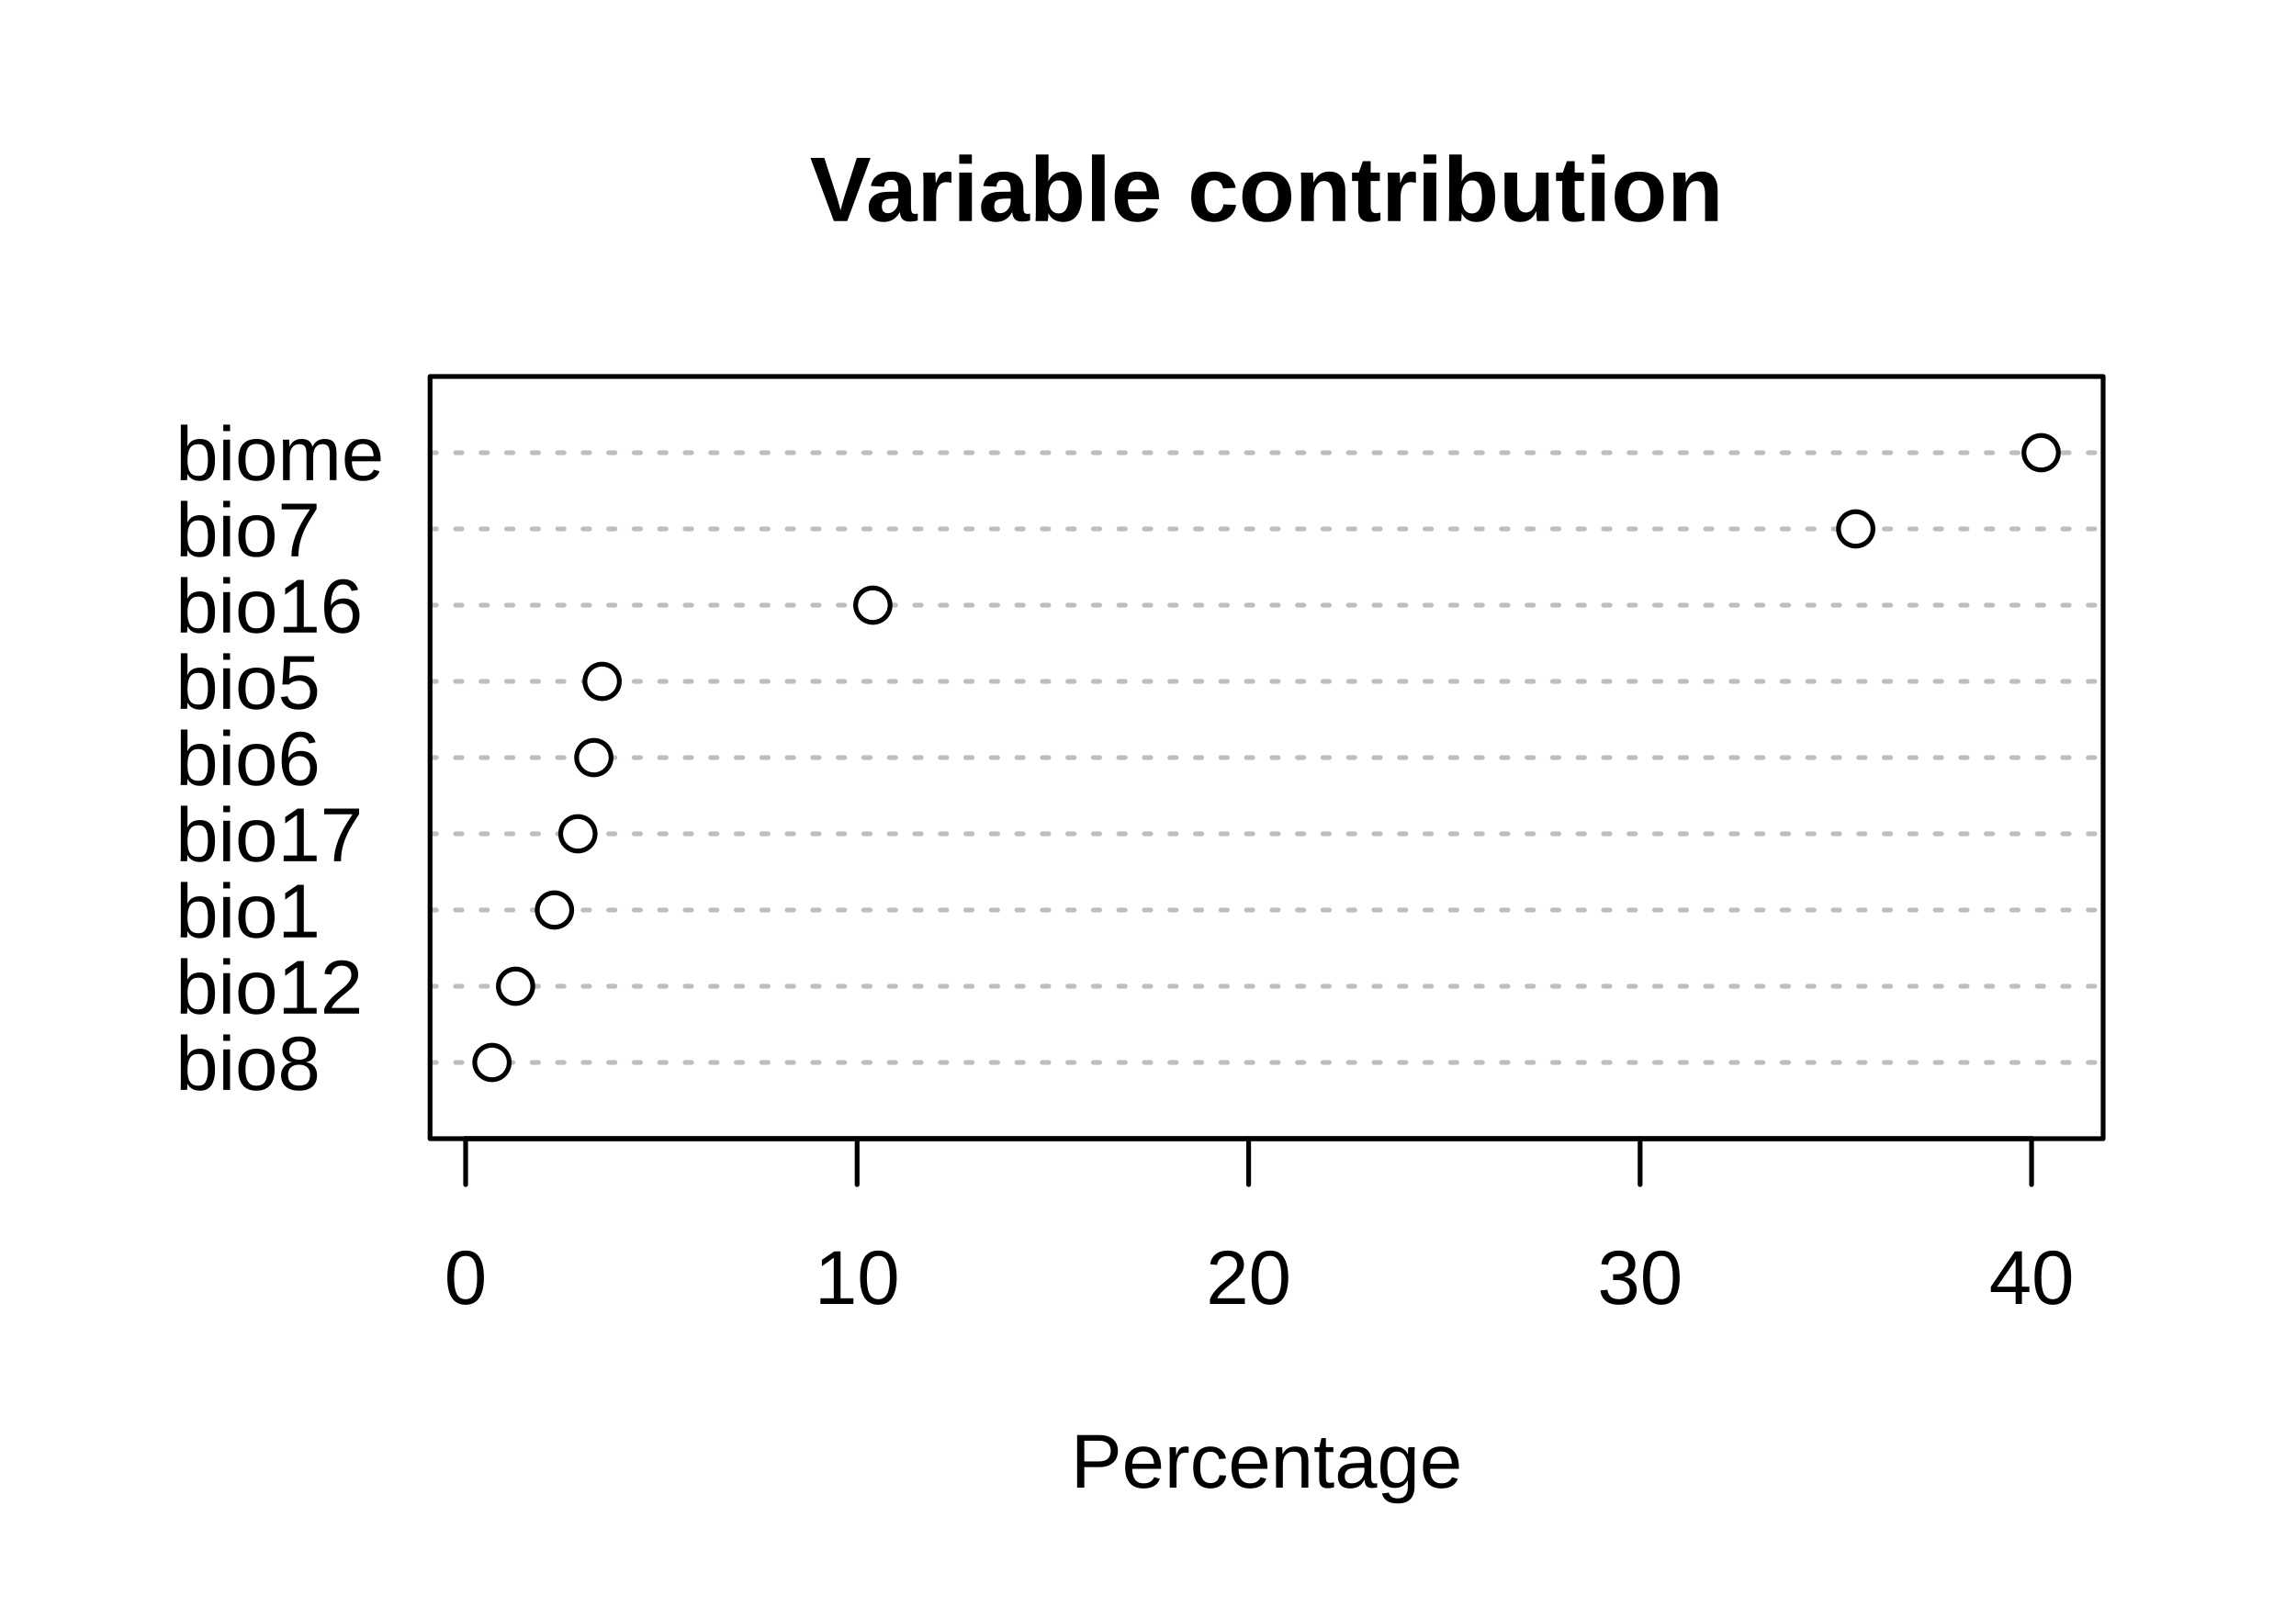
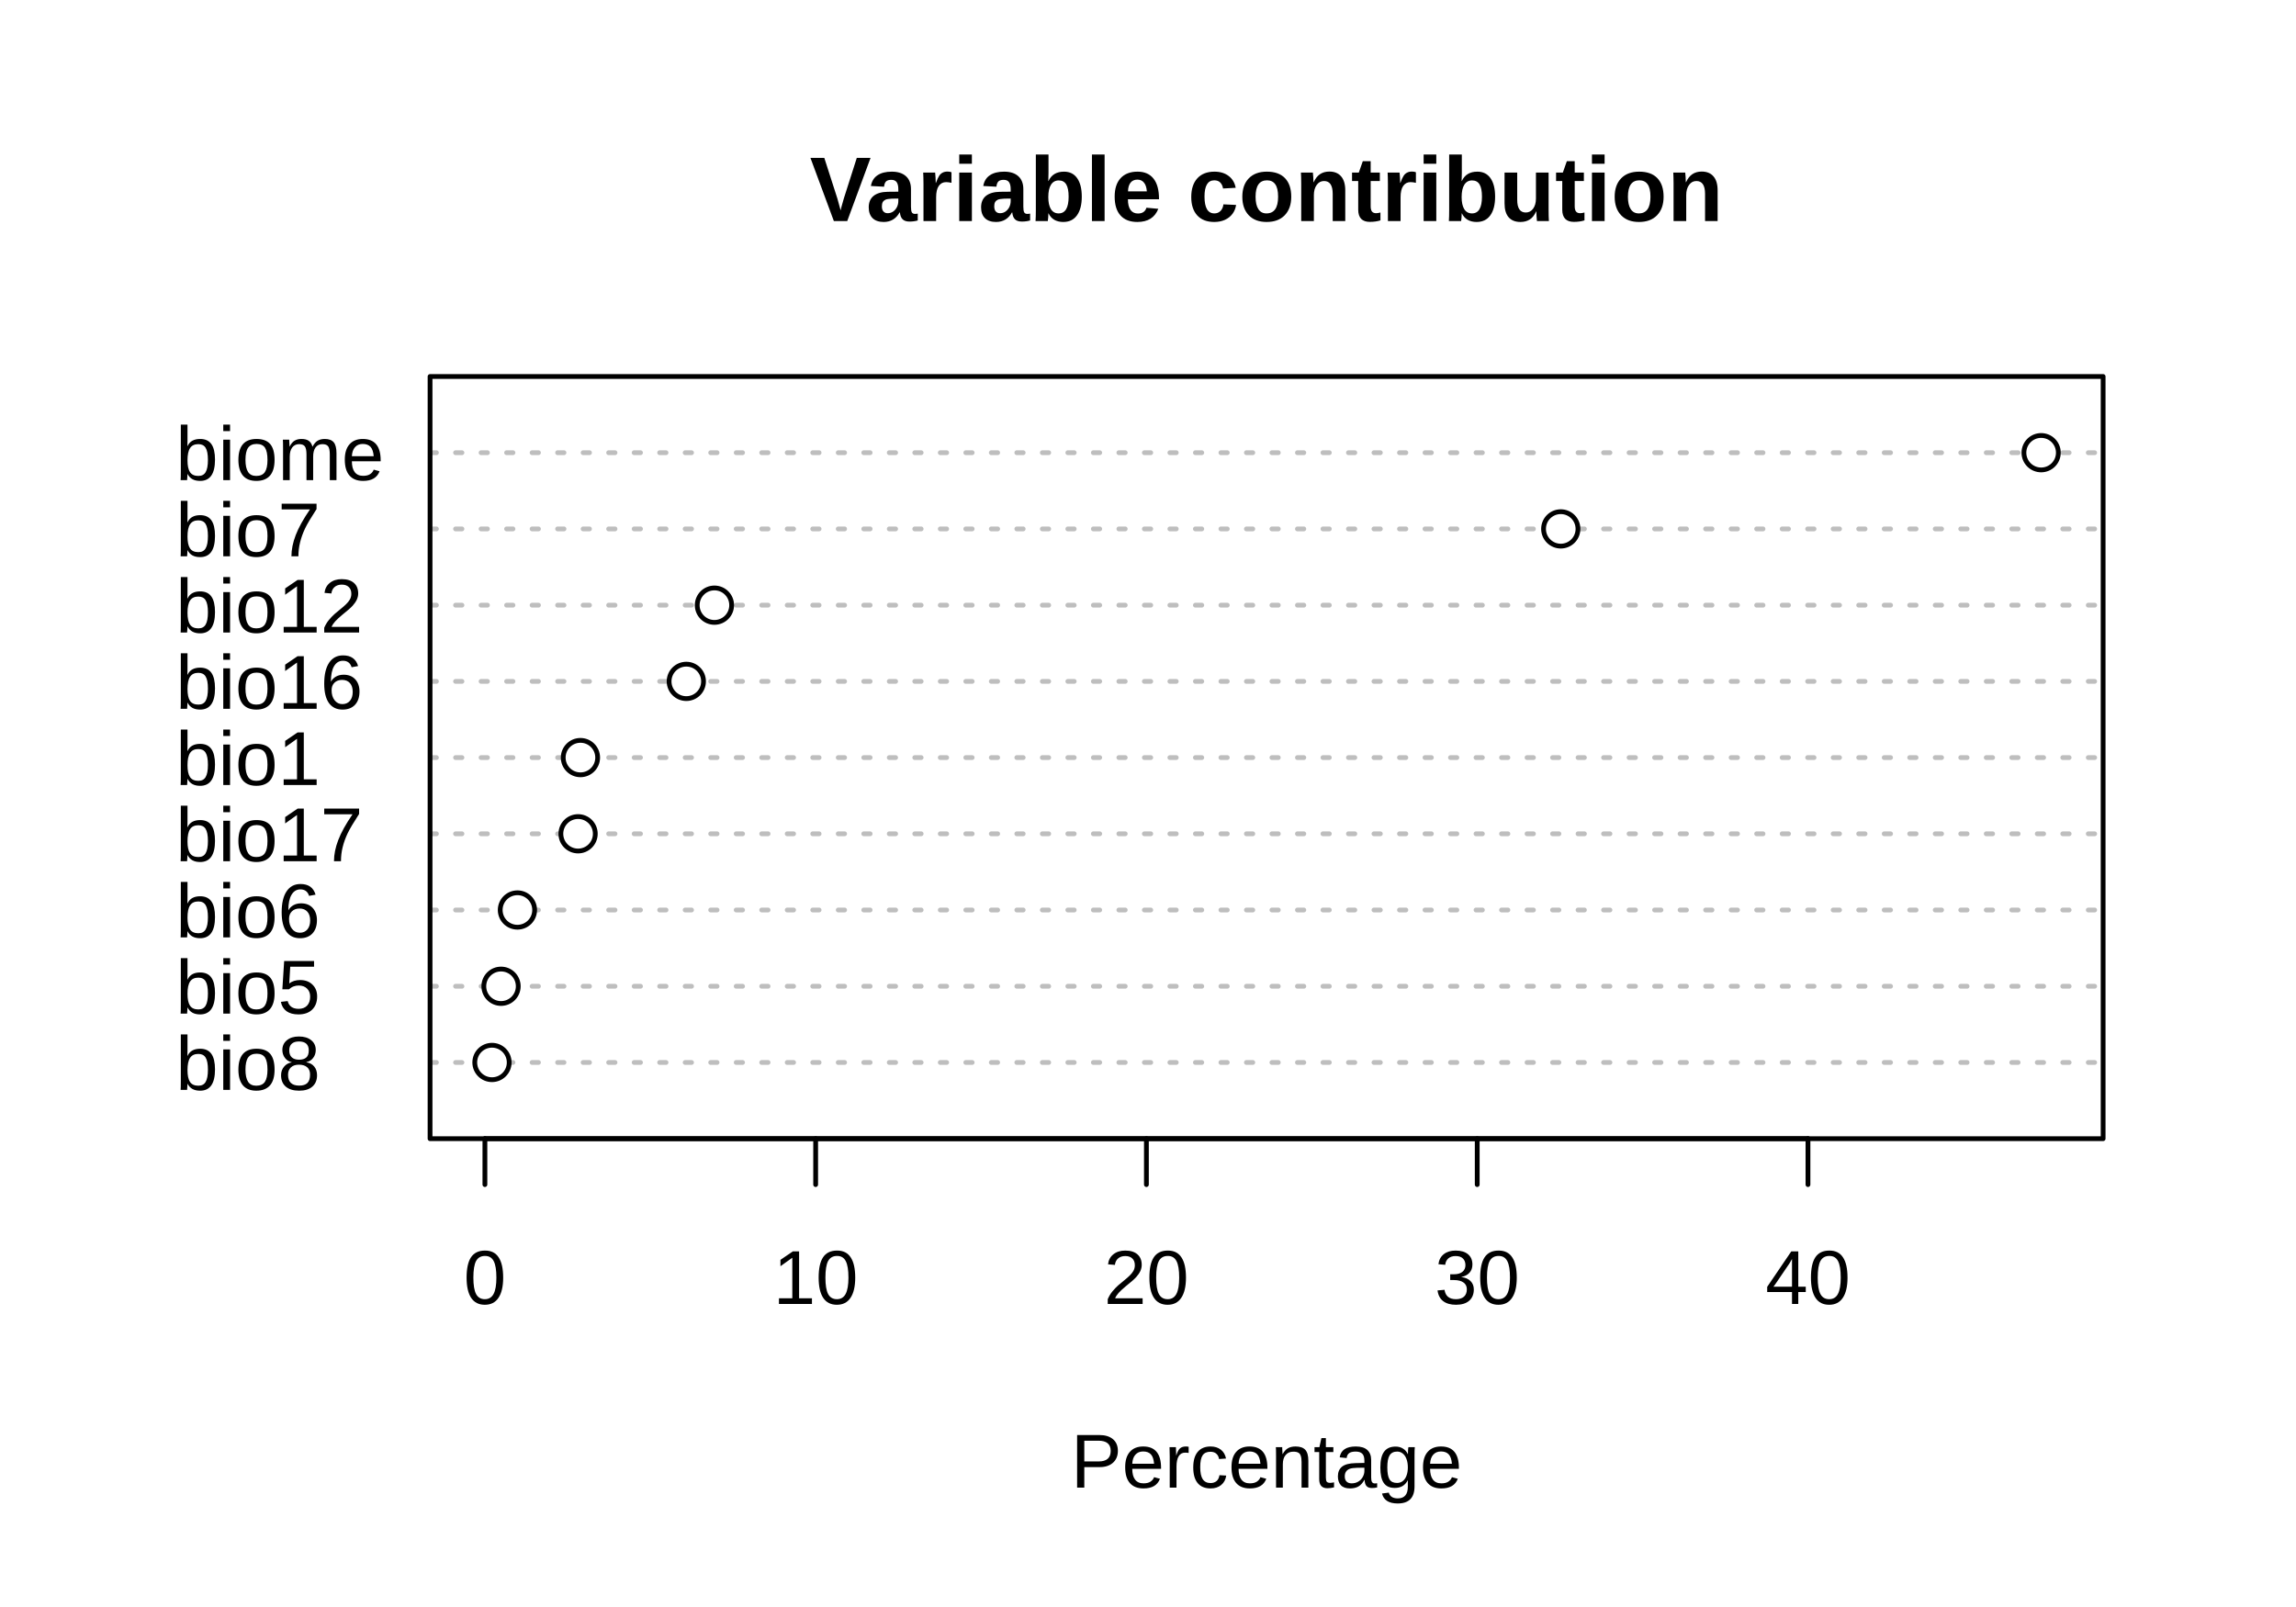
<svg xmlns="http://www.w3.org/2000/svg" class="svglite" width="360.00pt" height="252.00pt" viewBox="0 0 360.00 252.00">
  <defs>
    <style type="text/css">
    .svglite line, .svglite polyline, .svglite polygon, .svglite path, .svglite rect, .svglite circle {
      fill: none;
      stroke: #000000;
      stroke-linecap: round;
      stroke-linejoin: round;
      stroke-miterlimit: 10.00;
    }
    .svglite text {
      white-space: pre;
    }
  </style>
  </defs>
  <rect width="100%" height="100%" style="stroke: none; fill: #FFFFFF;" />
  <defs>
    <clipPath id="cpMC4wMHwzNjAuMDB8MC4wMHwyNTIuMDA=">
      <rect x="0.00" y="0.00" width="360.00" height="252.00" />
    </clipPath>
  </defs>
  <g clip-path="url(#cpMC4wMHwzNjAuMDB8MC4wMHwyNTIuMDA=)">
    <text x="27.54" y="170.91" style="font-size: 12.00px; font-family: &quot;Arial&quot;;" textLength="22.69px" lengthAdjust="spacingAndGlyphs">bio8</text>
-     <text x="27.54" y="158.95" style="font-size: 12.00px; font-family: &quot;Arial&quot;;" textLength="29.36px" lengthAdjust="spacingAndGlyphs">bio12</text>
-     <text x="27.54" y="147.00" style="font-size: 12.00px; font-family: &quot;Arial&quot;;" textLength="22.69px" lengthAdjust="spacingAndGlyphs">bio1</text>
+     <text x="27.54" y="158.95" style="font-size: 12.00px; font-family: &quot;Arial&quot;;" textLength="22.69px" lengthAdjust="spacingAndGlyphs">bio5</text>
+     <text x="27.54" y="147.00" style="font-size: 12.00px; font-family: &quot;Arial&quot;;" textLength="22.69px" lengthAdjust="spacingAndGlyphs">bio6</text>
    <text x="27.54" y="135.05" style="font-size: 12.00px; font-family: &quot;Arial&quot;;" textLength="29.36px" lengthAdjust="spacingAndGlyphs">bio17</text>
-     <text x="27.54" y="123.10" style="font-size: 12.00px; font-family: &quot;Arial&quot;;" textLength="22.69px" lengthAdjust="spacingAndGlyphs">bio6</text>
-     <text x="27.54" y="111.15" style="font-size: 12.00px; font-family: &quot;Arial&quot;;" textLength="22.69px" lengthAdjust="spacingAndGlyphs">bio5</text>
-     <text x="27.54" y="99.19" style="font-size: 12.00px; font-family: &quot;Arial&quot;;" textLength="29.36px" lengthAdjust="spacingAndGlyphs">bio16</text>
+     <text x="27.54" y="123.10" style="font-size: 12.00px; font-family: &quot;Arial&quot;;" textLength="22.69px" lengthAdjust="spacingAndGlyphs">bio1</text>
+     <text x="27.54" y="111.15" style="font-size: 12.00px; font-family: &quot;Arial&quot;;" textLength="29.36px" lengthAdjust="spacingAndGlyphs">bio16</text>
+     <text x="27.54" y="99.19" style="font-size: 12.00px; font-family: &quot;Arial&quot;;" textLength="29.36px" lengthAdjust="spacingAndGlyphs">bio12</text>
    <text x="27.54" y="87.24" style="font-size: 12.00px; font-family: &quot;Arial&quot;;" textLength="22.69px" lengthAdjust="spacingAndGlyphs">bio7</text>
    <text x="27.54" y="75.29" style="font-size: 12.00px; font-family: &quot;Arial&quot;;" textLength="32.69px" lengthAdjust="spacingAndGlyphs">biome</text>
  </g>
  <defs>
    <clipPath id="cpNjcuNDN8MzI5Ljc2fDU5LjA0fDE3OC41Ng==">
      <rect x="67.43" y="59.04" width="262.33" height="119.52" />
    </clipPath>
  </defs>
  <g clip-path="url(#cpNjcuNDN8MzI5Ljc2fDU5LjA0fDE3OC41Ng==)">
    <line x1="67.43" y1="166.61" x2="329.76" y2="166.61" style="stroke-width: 0.75; stroke: #BEBEBE; stroke-dasharray: 1.00,3.00;" />
    <line x1="67.43" y1="154.66" x2="329.76" y2="154.66" style="stroke-width: 0.75; stroke: #BEBEBE; stroke-dasharray: 1.00,3.00;" />
    <line x1="67.43" y1="142.70" x2="329.76" y2="142.70" style="stroke-width: 0.75; stroke: #BEBEBE; stroke-dasharray: 1.00,3.00;" />
    <line x1="67.43" y1="130.75" x2="329.76" y2="130.75" style="stroke-width: 0.75; stroke: #BEBEBE; stroke-dasharray: 1.00,3.00;" />
    <line x1="67.43" y1="118.80" x2="329.76" y2="118.80" style="stroke-width: 0.75; stroke: #BEBEBE; stroke-dasharray: 1.00,3.00;" />
    <line x1="67.43" y1="106.85" x2="329.76" y2="106.85" style="stroke-width: 0.75; stroke: #BEBEBE; stroke-dasharray: 1.00,3.00;" />
    <line x1="67.43" y1="94.90" x2="329.76" y2="94.90" style="stroke-width: 0.75; stroke: #BEBEBE; stroke-dasharray: 1.00,3.00;" />
    <line x1="67.43" y1="82.94" x2="329.76" y2="82.94" style="stroke-width: 0.75; stroke: #BEBEBE; stroke-dasharray: 1.00,3.00;" />
    <line x1="67.43" y1="70.99" x2="329.76" y2="70.99" style="stroke-width: 0.75; stroke: #BEBEBE; stroke-dasharray: 1.00,3.00;" />
    <circle cx="77.14" cy="166.61" r="2.70" style="stroke-width: 0.75; fill: #FFFFFF;" />
-     <circle cx="80.84" cy="154.66" r="2.70" style="stroke-width: 0.75; fill: #FFFFFF;" />
-     <circle cx="86.94" cy="142.70" r="2.70" style="stroke-width: 0.75; fill: #FFFFFF;" />
-     <circle cx="90.61" cy="130.75" r="2.70" style="stroke-width: 0.75; fill: #FFFFFF;" />
-     <circle cx="93.11" cy="118.80" r="2.70" style="stroke-width: 0.75; fill: #FFFFFF;" />
-     <circle cx="94.41" cy="106.85" r="2.70" style="stroke-width: 0.75; fill: #FFFFFF;" />
-     <circle cx="136.86" cy="94.90" r="2.70" style="stroke-width: 0.75; fill: #FFFFFF;" />
-     <circle cx="290.97" cy="82.94" r="2.70" style="stroke-width: 0.75; fill: #FFFFFF;" />
+     <circle cx="78.56" cy="154.66" r="2.70" style="stroke-width: 0.75; fill: #FFFFFF;" />
+     <circle cx="81.13" cy="142.70" r="2.70" style="stroke-width: 0.75; fill: #FFFFFF;" />
+     <circle cx="90.64" cy="130.75" r="2.70" style="stroke-width: 0.75; fill: #FFFFFF;" />
+     <circle cx="91.01" cy="118.80" r="2.70" style="stroke-width: 0.75; fill: #FFFFFF;" />
+     <circle cx="107.61" cy="106.85" r="2.70" style="stroke-width: 0.75; fill: #FFFFFF;" />
+     <circle cx="112.02" cy="94.90" r="2.70" style="stroke-width: 0.75; fill: #FFFFFF;" />
+     <circle cx="244.72" cy="82.94" r="2.70" style="stroke-width: 0.75; fill: #FFFFFF;" />
    <circle cx="320.04" cy="70.99" r="2.70" style="stroke-width: 0.75; fill: #FFFFFF;" />
  </g>
  <g clip-path="url(#cpMC4wMHwzNjAuMDB8MC4wMHwyNTIuMDA=)">
-     <line x1="73.01" y1="178.56" x2="318.54" y2="178.56" style="stroke-width: 0.75;" />
-     <line x1="73.01" y1="178.56" x2="73.01" y2="185.76" style="stroke-width: 0.75;" />
-     <line x1="134.39" y1="178.56" x2="134.39" y2="185.76" style="stroke-width: 0.75;" />
-     <line x1="195.78" y1="178.56" x2="195.78" y2="185.76" style="stroke-width: 0.75;" />
-     <line x1="257.16" y1="178.56" x2="257.16" y2="185.76" style="stroke-width: 0.75;" />
-     <line x1="318.54" y1="178.56" x2="318.54" y2="185.76" style="stroke-width: 0.75;" />
-     <text x="73.01" y="204.48" text-anchor="middle" style="font-size: 12.00px; font-family: &quot;Arial&quot;;" textLength="6.67px" lengthAdjust="spacingAndGlyphs">0</text>
-     <text x="134.39" y="204.48" text-anchor="middle" style="font-size: 12.00px; font-family: &quot;Arial&quot;;" textLength="13.35px" lengthAdjust="spacingAndGlyphs">10</text>
-     <text x="195.78" y="204.48" text-anchor="middle" style="font-size: 12.00px; font-family: &quot;Arial&quot;;" textLength="13.35px" lengthAdjust="spacingAndGlyphs">20</text>
-     <text x="257.16" y="204.48" text-anchor="middle" style="font-size: 12.00px; font-family: &quot;Arial&quot;;" textLength="13.35px" lengthAdjust="spacingAndGlyphs">30</text>
-     <text x="318.54" y="204.48" text-anchor="middle" style="font-size: 12.00px; font-family: &quot;Arial&quot;;" textLength="13.35px" lengthAdjust="spacingAndGlyphs">40</text>
+     <line x1="76.03" y1="178.56" x2="283.48" y2="178.56" style="stroke-width: 0.75;" />
+     <line x1="76.03" y1="178.56" x2="76.03" y2="185.76" style="stroke-width: 0.75;" />
+     <line x1="127.89" y1="178.56" x2="127.89" y2="185.76" style="stroke-width: 0.75;" />
+     <line x1="179.75" y1="178.56" x2="179.75" y2="185.76" style="stroke-width: 0.75;" />
+     <line x1="231.62" y1="178.56" x2="231.62" y2="185.76" style="stroke-width: 0.75;" />
+     <line x1="283.48" y1="178.56" x2="283.48" y2="185.76" style="stroke-width: 0.75;" />
+     <text x="76.03" y="204.48" text-anchor="middle" style="font-size: 12.00px; font-family: &quot;Arial&quot;;" textLength="6.67px" lengthAdjust="spacingAndGlyphs">0</text>
+     <text x="127.89" y="204.48" text-anchor="middle" style="font-size: 12.00px; font-family: &quot;Arial&quot;;" textLength="13.35px" lengthAdjust="spacingAndGlyphs">10</text>
+     <text x="179.75" y="204.48" text-anchor="middle" style="font-size: 12.00px; font-family: &quot;Arial&quot;;" textLength="13.35px" lengthAdjust="spacingAndGlyphs">20</text>
+     <text x="231.62" y="204.48" text-anchor="middle" style="font-size: 12.00px; font-family: &quot;Arial&quot;;" textLength="13.35px" lengthAdjust="spacingAndGlyphs">30</text>
+     <text x="283.48" y="204.48" text-anchor="middle" style="font-size: 12.00px; font-family: &quot;Arial&quot;;" textLength="13.35px" lengthAdjust="spacingAndGlyphs">40</text>
    <polygon points="67.43,178.56 329.76,178.56 329.76,59.04 67.43,59.04 " style="stroke-width: 0.75;" />
    <text x="198.59" y="34.67" text-anchor="middle" style="font-size: 14.40px; font-weight: bold; font-family: &quot;Arial&quot;;" textLength="143.14px" lengthAdjust="spacingAndGlyphs">Variable contribution</text>
    <text x="198.59" y="233.28" text-anchor="middle" style="font-size: 12.00px; font-family: &quot;Arial&quot;;" textLength="61.39px" lengthAdjust="spacingAndGlyphs">Percentage</text>
  </g>
</svg>
